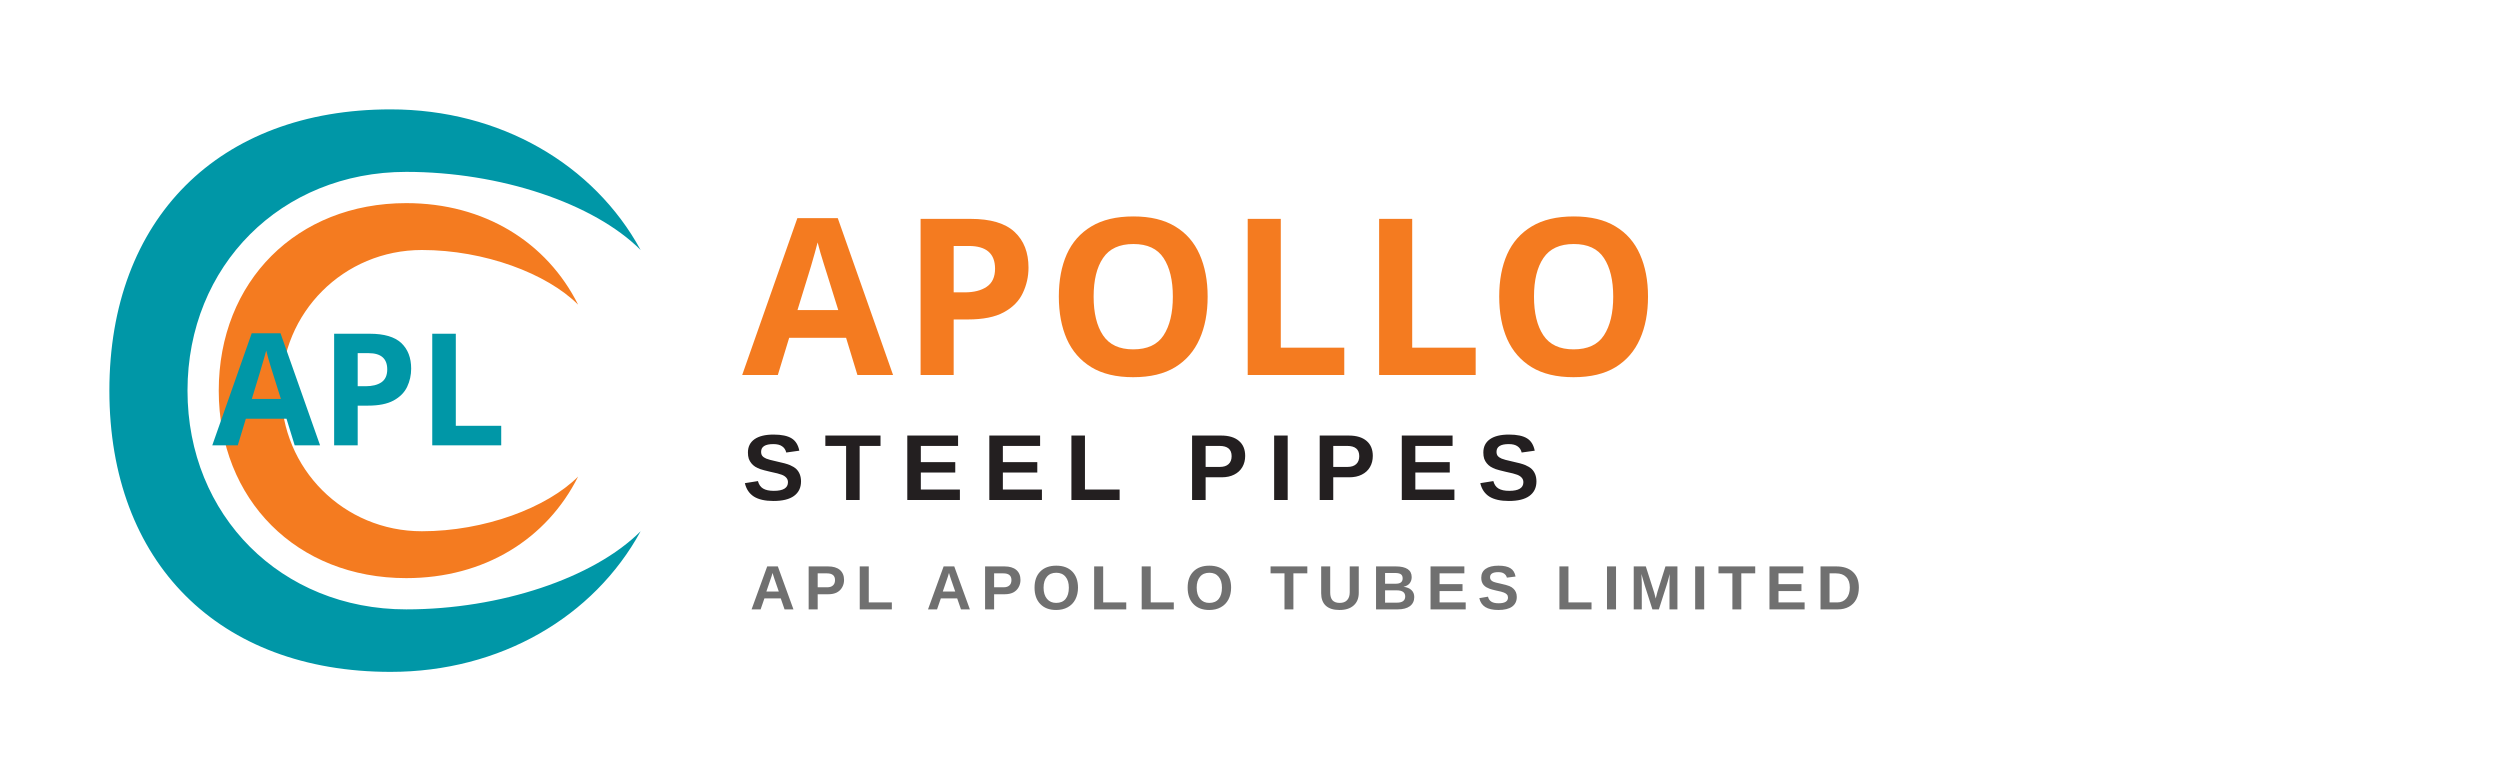
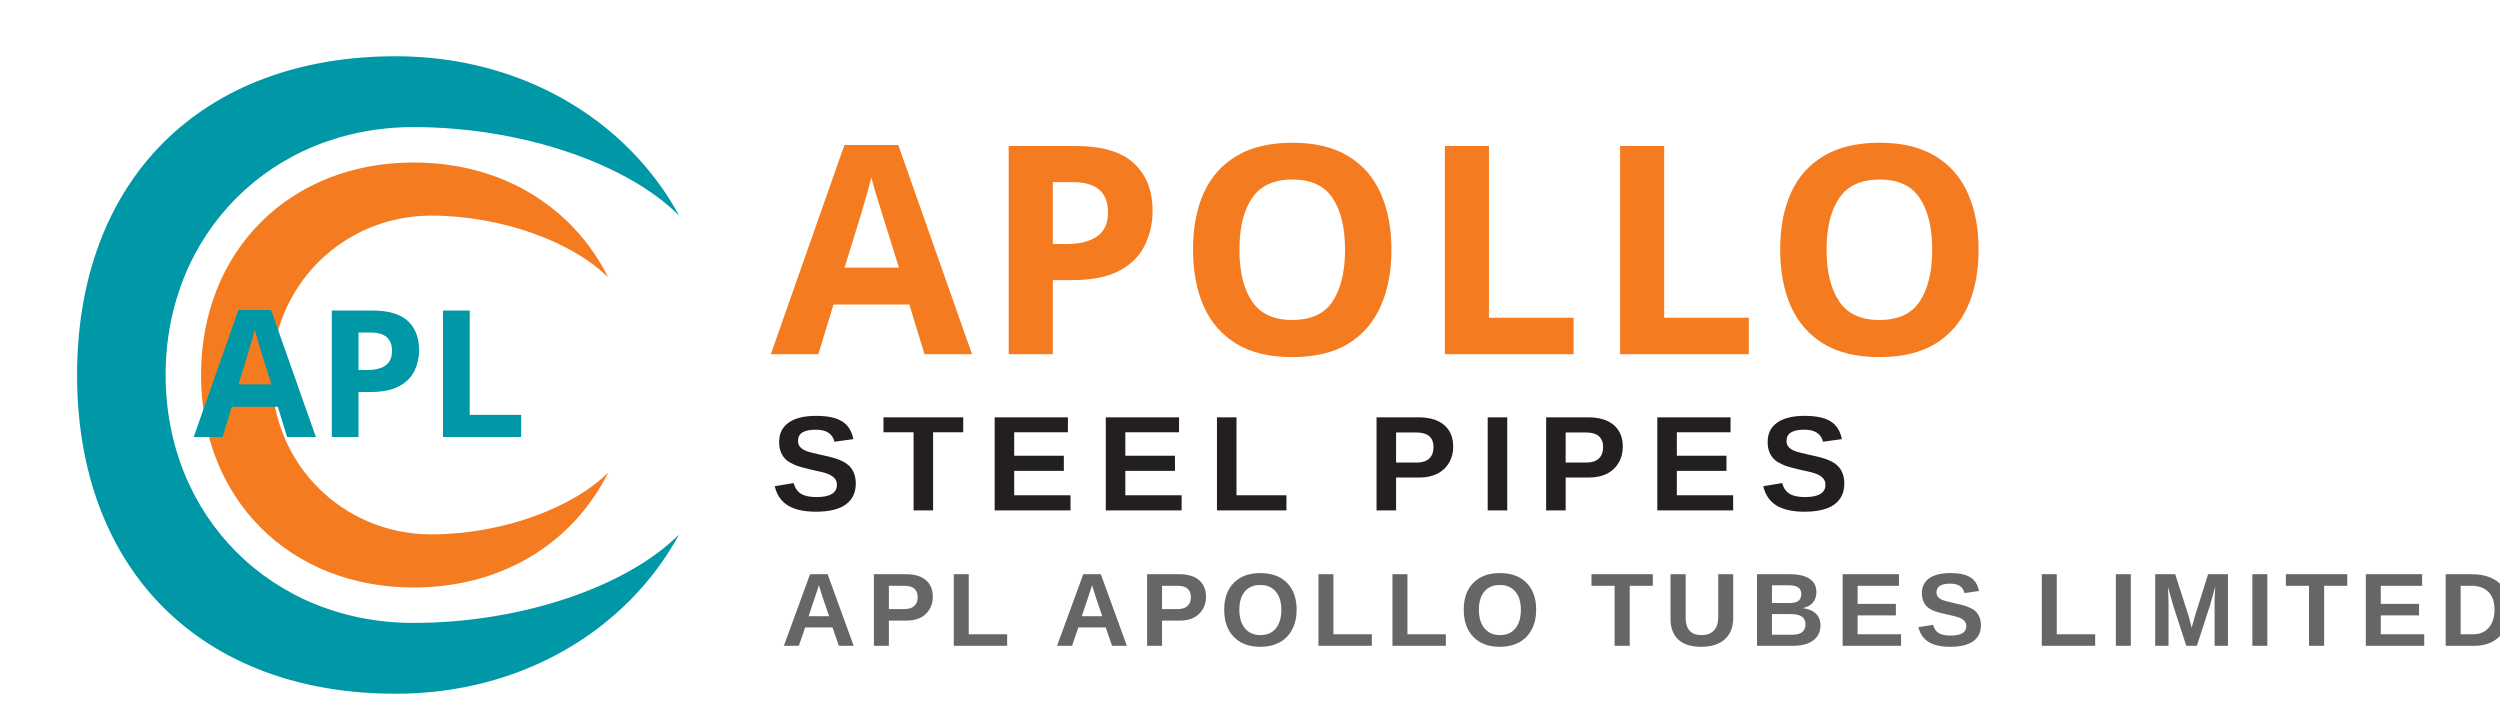
- <svg xmlns="http://www.w3.org/2000/svg" viewBox="0 0 320 100" fill="none">
-   <g transform="translate(10, 10)">
+ <svg xmlns="http://www.w3.org/2000/svg" viewBox="0 0 240 68" fill="none">
+   <g transform="translate(4, 2) scale(0.85)">
    <path d="M 40 4 C 18 4 4 18 4 40 C 4 62 18 76 40 76 C 54 76 66 69 72 58 C 66 64 54 68 42 68 C 26 68 14 56 14 40 C 14 24 26 12 42 12 C 54 12 66 16 72 22 C 66 11 54 4 40 4 Z" fill="#0097A7" />
    <path d="M 42 16 C 28 16 18 26 18 40 C 18 54 28 64 42 64 C 52 64 60 59 64 51 C 60 55 52 58 44 58 C 34 58 26 50 26 40 C 26 30 34 22 44 22 C 52 22 60 25 64 29 C 60 21 52 16 42 16 Z" fill="#F47B20" />
    <text x="36" y="47" font-family="'Arial Black', Impact, sans-serif" font-weight="900" font-size="20" fill="#0097A7" text-anchor="middle">APL</text>
  </g>
-   <g transform="translate(95, 20)">
-     <text x="0" y="28" font-family="'Arial Black', Impact, sans-serif" font-weight="900" font-size="28" fill="#F47B20" letter-spacing="1">APOLLO</text>
-     <text x="0" y="44" font-family="Arial, Helvetica, sans-serif" font-weight="900" font-size="12" fill="#231F20" letter-spacing="2.5">STEEL PIPES</text>
-     <text x="1" y="58" font-family="Arial, Helvetica, sans-serif" font-weight="700" font-size="8" fill="#707070" letter-spacing="1.2">APL APOLLO TUBES LIMITED</text>
+   <g transform="translate(74, 10)">
+     <text x="0" y="24" font-family="'Arial Black', Impact, sans-serif" font-weight="900" font-size="28" fill="#F47B20" letter-spacing="1">APOLLO</text>
+     <text x="0" y="39" font-family="Arial, Helvetica, sans-serif" font-weight="900" font-size="13" fill="#231F20" letter-spacing="2">STEEL PIPES</text>
+     <text x="1" y="52" font-family="Arial, Helvetica, sans-serif" font-weight="800" font-size="10" fill="#666666" letter-spacing="1">APL APOLLO TUBES LIMITED</text>
  </g>
</svg>
